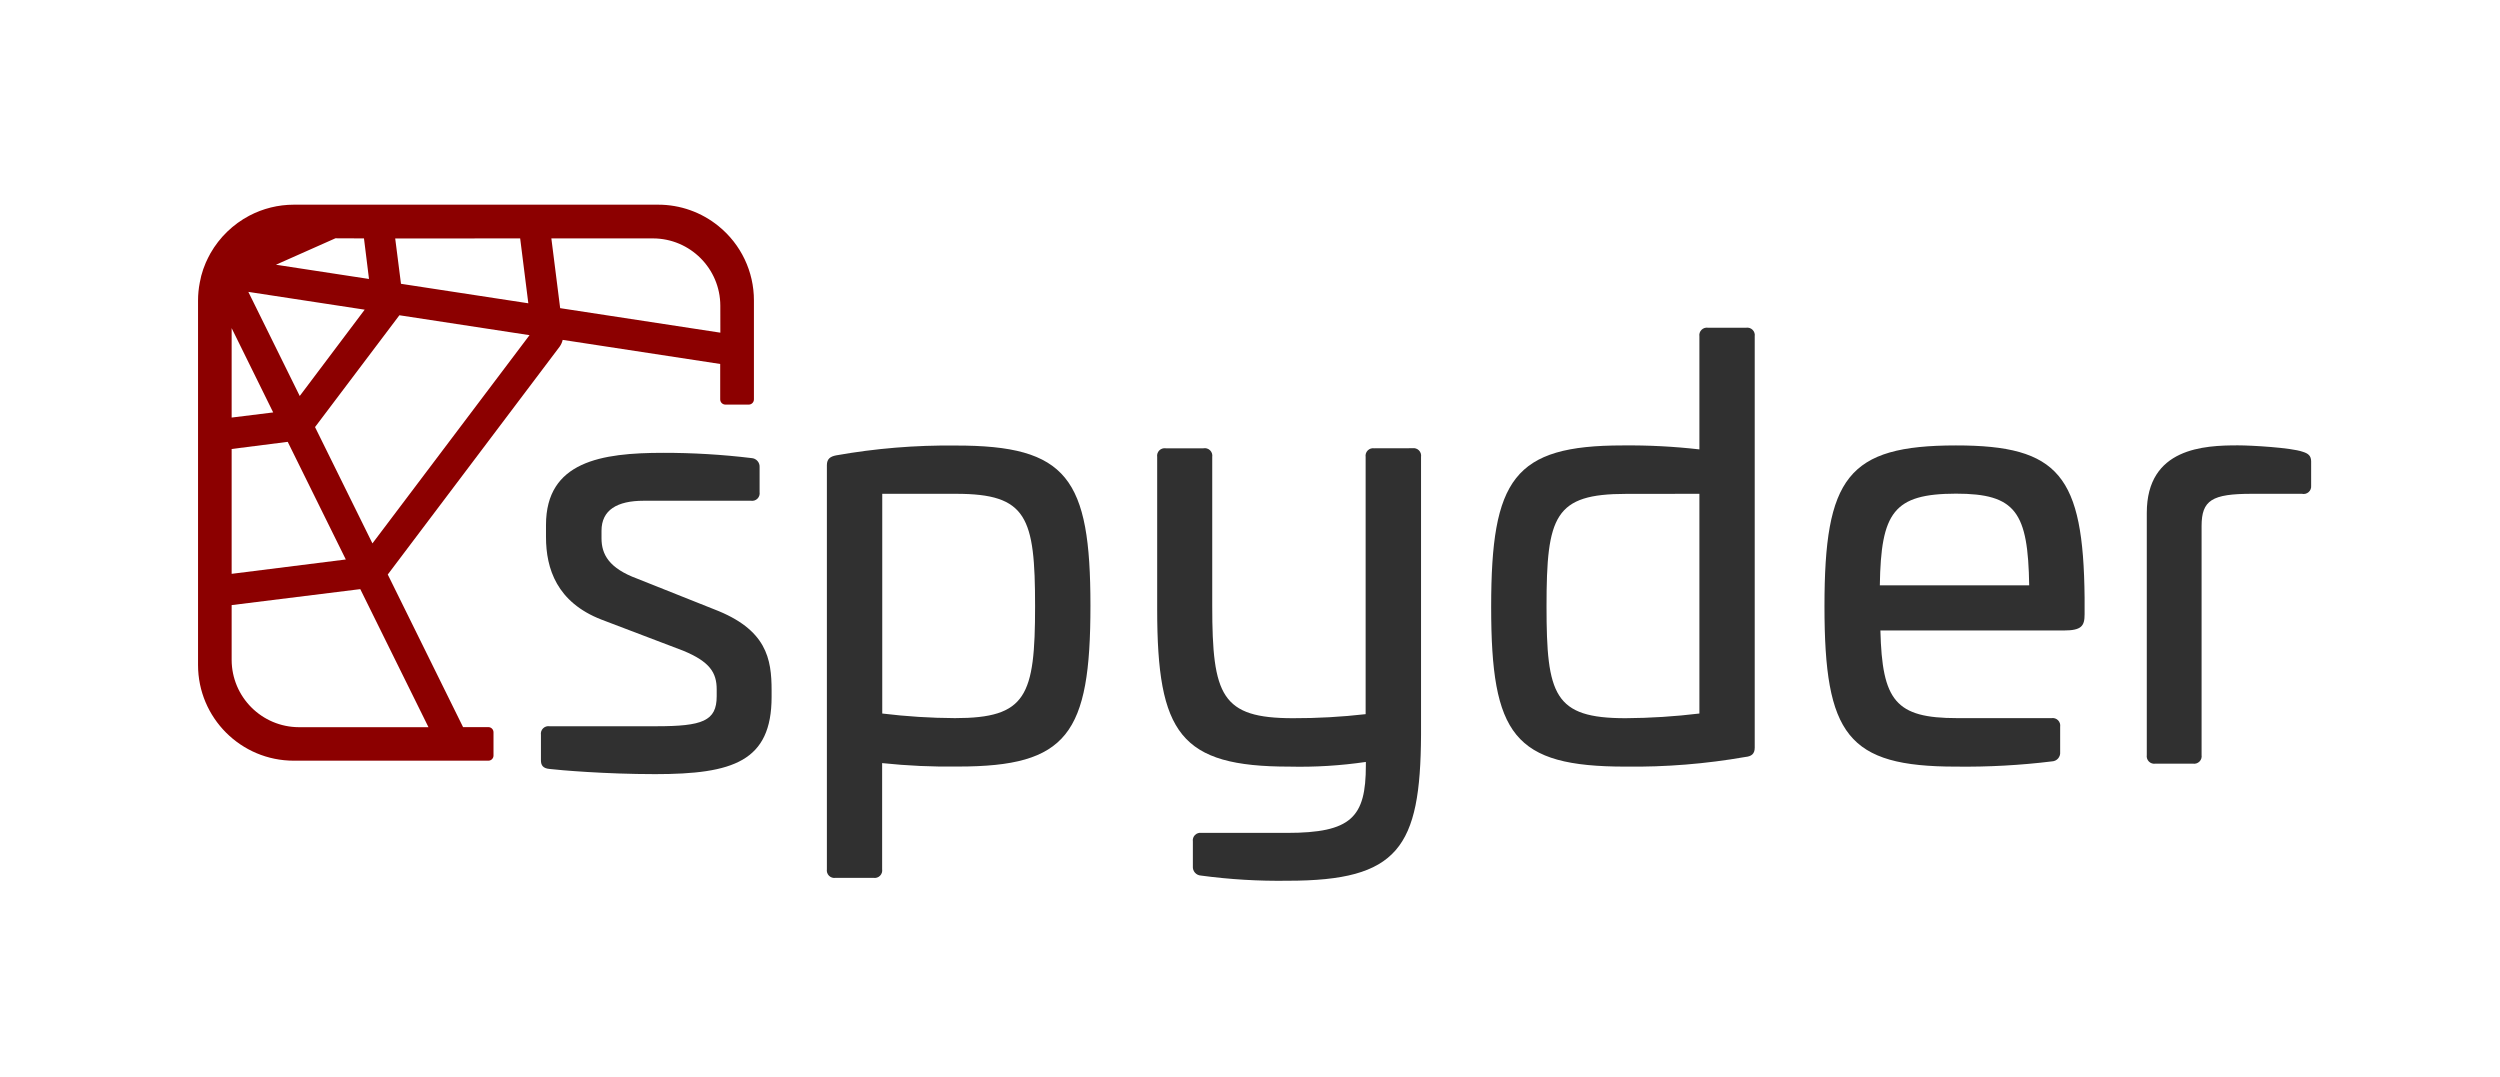
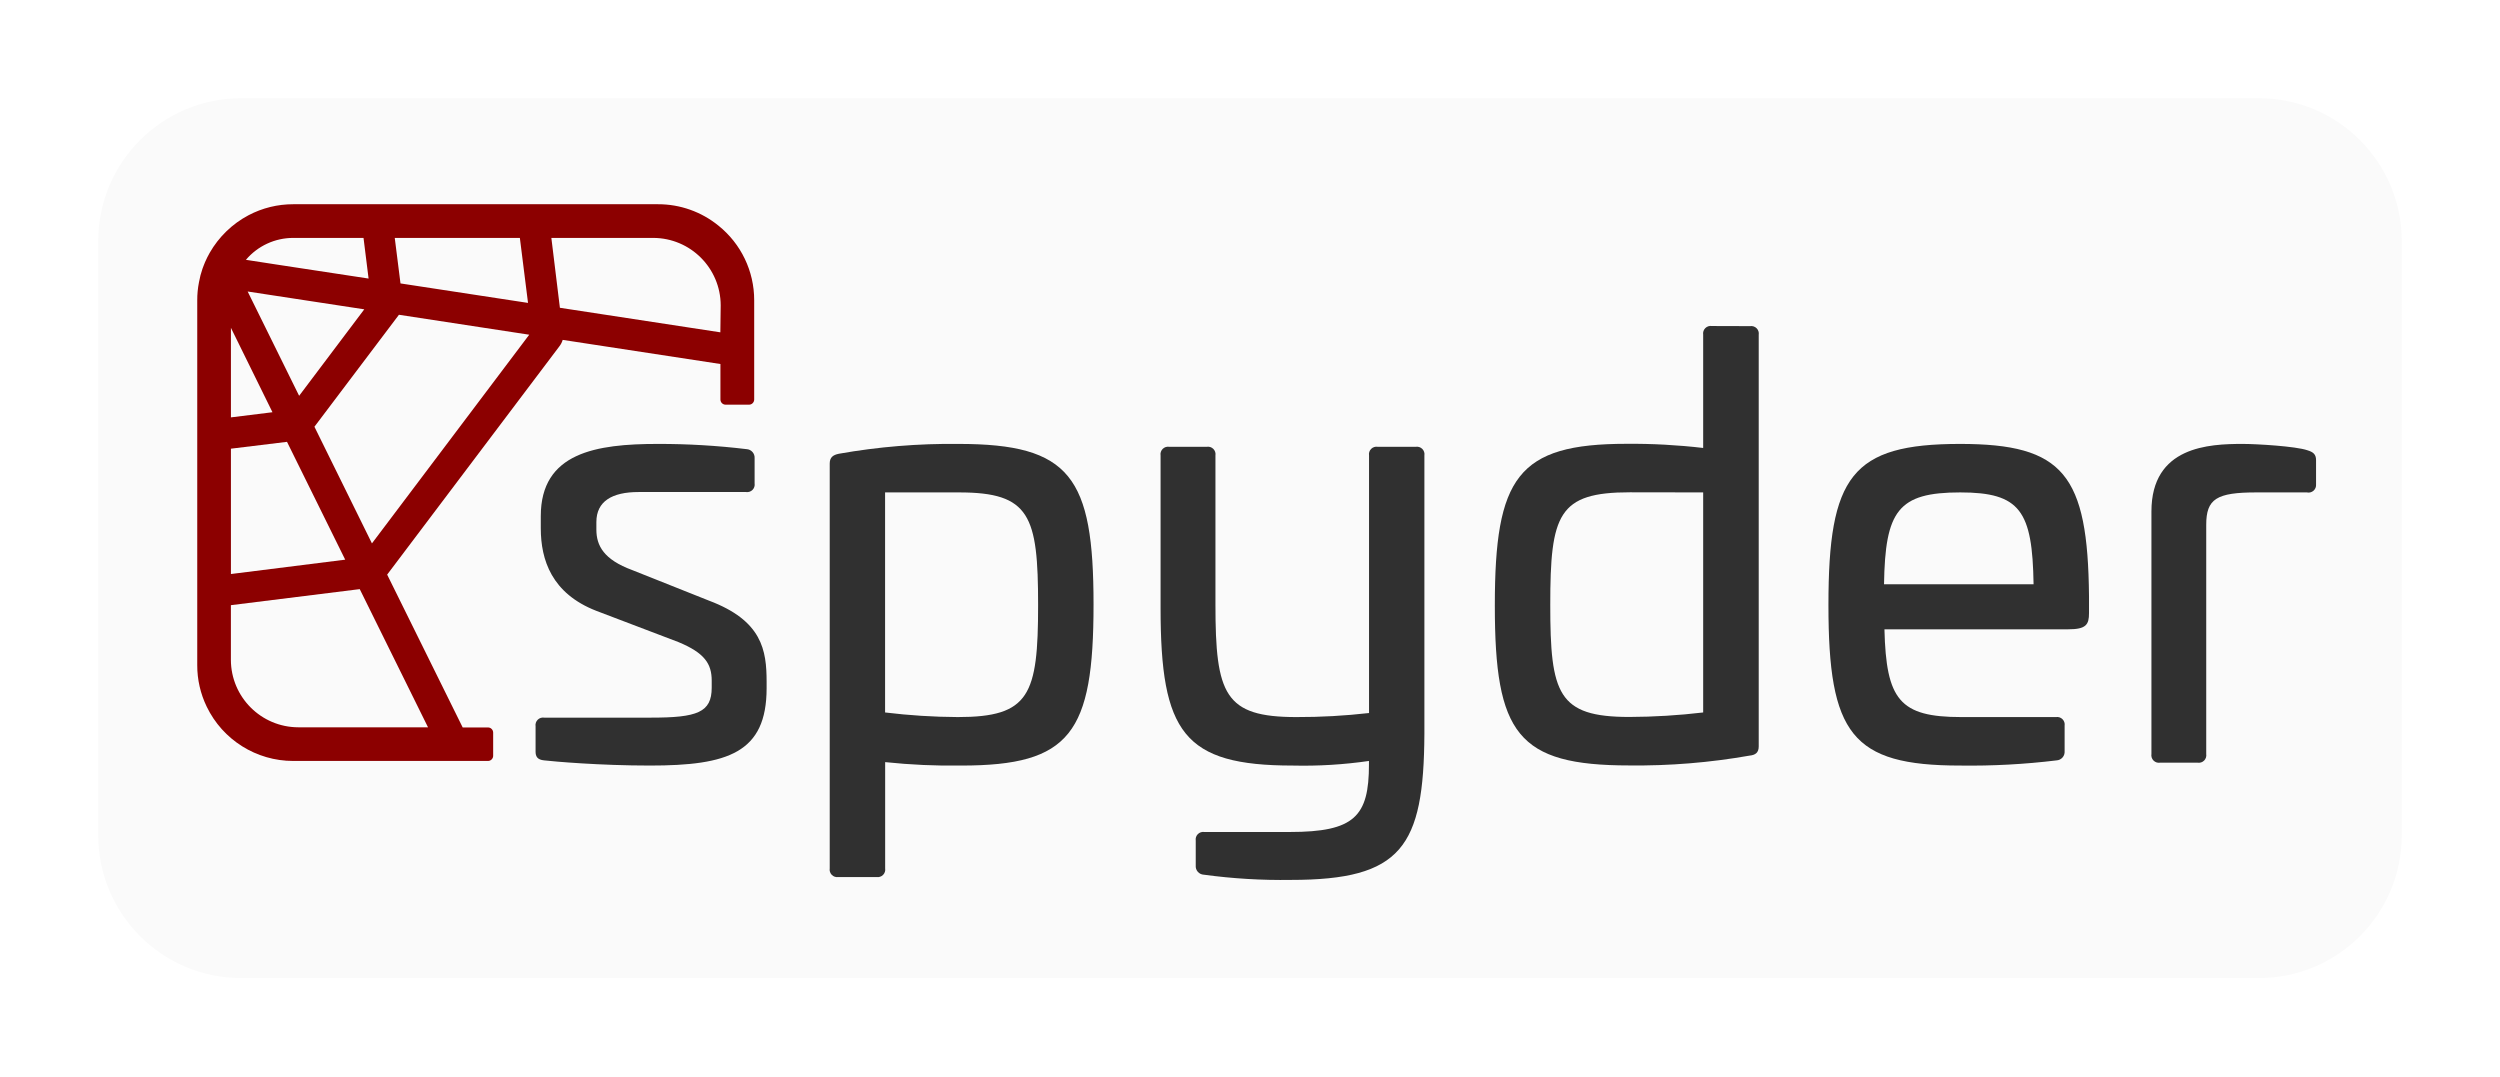
- <svg xmlns="http://www.w3.org/2000/svg" width="662" height="285" viewBox="0 0 662 285" version="1.1" id="svg156">
-   <defs id="defs138">
-     <style id="style136">.a{fill:#fafafa;}.b{fill:#303030;}.c{fill:#8c0000;}</style>
+ <svg xmlns="http://www.w3.org/2000/svg" width="662" height="285" viewBox="0 0 662 285" version="1.1" id="svg30">
+   <defs id="defs12">
+     <style id="style10">.a{fill:#fafafa;}.b{fill:#8c0000;}.c{fill:#303030;}</style>
  </defs>
-   <rect class="a" x="-304.99" y="1000000" width="609.98" height="0" rx="37.85" id="rect140" transform="scale(-1,1)" style="stroke-width:0" />
-   <path class="b" d="M199,121.3a2.27,2.27,0,0,1,2.14,2.45v6.56a2,2,0,0,1-2.29,2.29H170.42c-7,0-11.14,2.45-11.14,7.94v2c0,4.28,2,7.94,9.46,10.69l20.31,8.09c14,5.35,15.27,13.13,15.27,21.53v1.68c0,17.1-10.23,20.46-30.84,20.46-13.29,0-25.35-1.06-27.95-1.37-1.83-.15-2.29-1.07-2.29-2.29V194.6a2,2,0,0,1,2.29-2.29h28.25c12.22,0,16-1.37,16-7.94v-1.83c0-4.43-1.84-7.33-8.86-10.23l-21.68-8.25c-11.76-4.58-14.66-13.44-14.66-21.84V139c0-16.8,14.66-19.09,31-19.09A192.91,192.91,0,0,1,199,121.3Z" id="path142" />
-   <path class="b" d="M288.75,160.38c0,34.05-6.11,42.6-35,42.6a168,168,0,0,1-20.16-.91v28.1a2,2,0,0,1-2.29,2.29H221.25a2,2,0,0,1-2.29-2.29v-107c0-1.68.92-2.29,2.45-2.59a170,170,0,0,1,31.6-2.6C282.64,117.93,288.75,126.63,288.75,160.38Zm-55.13-29.62v58.18a165.68,165.68,0,0,0,19.24,1.22c18.94,0,21.23-5.81,21.23-29.63,0-23.67-2.14-29.77-20.92-29.77Z" id="path144" />
-   <path class="b" d="M374,118.69a2,2,0,0,1,2.29,2.29v73.61c-.15,29.93-6,38.63-35.28,38.63a154.64,154.64,0,0,1-23-1.37,2.26,2.26,0,0,1-2.14-2.45v-6.56a2,2,0,0,1,2.29-2.29h22.6c17.1,0,20.92-4.13,20.92-17.87v-.92A120.09,120.09,0,0,1,341.42,203c-28.86,0-35-8.7-35-41.68V121a2,2,0,0,1,2.29-2.29h9.93A2,2,0,0,1,321,121v39.4c0,23.82,2.44,29.78,21.38,29.78a165.18,165.18,0,0,0,19.24-1.07V121a2,2,0,0,1,2.29-2.29Z" id="path146" />
-   <path class="b" d="M462.36,86.78a2,2,0,0,1,2.29,2.29V198c0,1.67-.92,2.29-2.45,2.44A171.57,171.57,0,0,1,430.44,203c-29.62,0-35.58-8.39-35.58-42.29s6-42.76,34.82-42.76A163.32,163.32,0,0,1,450,119V89.07a2,2,0,0,1,2.29-2.29Zm-31.77,44c-18.93,0-21.07,5.8-21.07,29.77,0,23.52,2,29.63,20.92,29.63A170.85,170.85,0,0,0,450,188.94V130.76Z" id="path148" />
-   <path class="b" d="M552,158.24v4.43c0,3.06-.77,4.28-5.5,4.28H497.93c.46,18.63,4,23.21,20.31,23.21h25a2,2,0,0,1,2.29,2.29v6.72a2.25,2.25,0,0,1-2.13,2.44A189,189,0,0,1,517.93,203c-28.7,0-34.81-8.39-34.81-42.45s6.11-42.6,34.81-42.6C545.27,117.93,551.68,126,552,158.24ZM497.78,155h39.55c-.31-19.4-3.51-24.28-19.4-24.28C501.44,130.76,498.08,135.64,497.78,155Z" id="path150" />
-   <path class="b" d="M609.7,119.61c1.53.46,2.29,1.07,2.29,2.6v6.41a2,2,0,0,1-2.44,2.14H596.26c-10.53,0-13.28,1.68-13.28,8.55v60.62a2,2,0,0,1-2.29,2.29h-9.93a2,2,0,0,1-2.29-2.29V135.8c0-17.26,15.27-17.87,24.13-17.87C596.26,117.93,606.65,118.54,609.7,119.61Z" id="path152" />
-   <path class="c" d="M190.27,59.88a25.25,25.25,0,0,0-16-5.68H77.8A25.31,25.31,0,0,0,66,57.12a25.66,25.66,0,0,0-10.26,9.93c-.46.83-.87,1.66-1.25,2.51-.22.58-.47,1.15-.67,1.72a23.11,23.11,0,0,0-.92,3.55,24.68,24.68,0,0,0-.46,4.75v96.5A25.35,25.35,0,0,0,77.8,201.43h51.51a1.36,1.36,0,0,0,1.37-1.36v-6.16a1.37,1.37,0,0,0-1.37-1.37h-6.69l-19.94-40.41L148.19,91.8A5.17,5.17,0,0,0,149,90l41.71,6.38v9.39a1.38,1.38,0,0,0,1.37,1.37h6.19a1.38,1.38,0,0,0,1.37-1.37V79.58A25.27,25.27,0,0,0,190.27,59.88Zm-52.53,3.25,2.16,17.18-33.72-5.16-1.53-12Zm-41.36,0,1.33,10.74L73.07,70.1l15.75-7ZM96.57,82l-17.2,22.86L65.76,77.29ZM61.34,86.89l11,22.32-11,1.36Zm0,32L76.19,117l15.38,31.15-30.23,3.8Zm52.12,73.67H79.17a17.87,17.87,0,0,1-17.83-17.82V160.23L95.4,156ZM98.62,143.89l-15.2-30.8,22.34-29.61s0,0,0,0l34.46,5.27Zm92.13-55.8L148.33,81.6,146,63.13h26.93a17.86,17.86,0,0,1,17.81,17.81Z" id="path154" />
+   <rect class="a" x="26.01" y="26.01" width="609.98" height="232.98" rx="37.85" id="rect14" />
+   <path class="b" d="M190.26,59.76a25.28,25.28,0,0,0-16-5.68H77.64A25.27,25.27,0,0,0,65.8,57a25.71,25.71,0,0,0-10.27,9.94,26.64,26.64,0,0,0-1.25,2.51c-.22.59-.48,1.16-.67,1.73a23.11,23.11,0,0,0-.92,3.55,24.06,24.06,0,0,0-.46,4.75v96.65a25.07,25.07,0,0,0,2.51,11,25.41,25.41,0,0,0,22.9,14.37h51.58a1.37,1.37,0,0,0,1.37-1.37V194a1.37,1.37,0,0,0-1.37-1.37h-6.7l-20-40.47,45.58-60.42A5.08,5.08,0,0,0,149,90l41.77,6.39v9.4a1.37,1.37,0,0,0,1.37,1.37h6.2a1.37,1.37,0,0,0,1.37-1.37V79.48A25.28,25.28,0,0,0,190.26,59.76ZM137.66,63l2.16,17.21-33.77-5.16L104.53,63Zm-60,0h18.6l1.34,10.76L72.91,70l-7.79-1.2A16.4,16.4,0,0,1,77.64,63Zm18.8,18.91L79.21,104.81,65.58,77.19ZM61.15,86.81l11,22.35-11,1.36Zm0,32L76,117l15.41,31.2L61.15,152Zm52.19,73.78H79a17.9,17.9,0,0,1-17.86-17.85V160.25L95.26,156ZM98.49,143.89,83.26,113l22.38-29.65s0,0,0,0l34.5,5.28ZM190.75,88l-42.49-6.5L146,63h27a17.9,17.9,0,0,1,17.84,17.84Z" id="path16" />
+   <path class="c" d="M197.67,118.93a2.26,2.26,0,0,1,2.15,2.44V128a2,2,0,0,1-2.3,2.29H169.08c-7,0-11.16,2.45-11.16,7.95v2c0,4.28,2,7.95,9.48,10.71l20.34,8.1C201.8,164.34,203,172.14,203,180.55v1.68c0,17.13-10.25,20.49-30.89,20.49-13.31,0-25.39-1.07-28-1.37-1.83-.16-2.29-1.07-2.29-2.3v-6.72a2,2,0,0,1,2.29-2.3h28.29c12.24,0,16.06-1.37,16.06-7.95v-1.84c0-4.43-1.83-7.34-8.87-10.24l-21.71-8.26c-11.78-4.59-14.68-13.45-14.68-21.86v-3.22c0-16.82,14.68-19.11,31-19.11A193.35,193.35,0,0,1,197.67,118.93Z" id="path18" />
+   <path class="c" d="M289.57,160.06c0,34.1-6.12,42.66-35,42.66a168.36,168.36,0,0,1-20.18-.91v28.13a2,2,0,0,1-2.3,2.3H222a2,2,0,0,1-2.29-2.3V122.75c0-1.68.91-2.29,2.44-2.6a170.68,170.68,0,0,1,31.66-2.6C283.45,117.55,289.57,126.27,289.57,160.06Zm-55.2-29.67v58.27a165.88,165.88,0,0,0,19.26,1.22c19,0,21.26-5.81,21.26-29.67,0-23.7-2.14-29.82-20.95-29.82Z" id="path20" />
+   <path class="c" d="M374.89,118.31a2,2,0,0,1,2.29,2.3v73.7c-.15,30-6,38.69-35.32,38.69a153.71,153.71,0,0,1-23.09-1.38,2.25,2.25,0,0,1-2.14-2.44V222.6a2,2,0,0,1,2.29-2.29h22.63c17.13,0,20.95-4.13,20.95-17.89v-.92a120.33,120.33,0,0,1-20.18,1.22c-28.9,0-35-8.71-35-41.74V120.61a2,2,0,0,1,2.29-2.3h9.94a2,2,0,0,1,2.3,2.3v39.45c0,23.85,2.44,29.82,21.41,29.82a165.39,165.39,0,0,0,19.26-1.07v-68.2a2,2,0,0,1,2.3-2.3Z" id="path22" />
+   <path class="c" d="M463.42,86.36a2,2,0,0,1,2.29,2.29v109c0,1.68-.91,2.29-2.44,2.44a172.22,172.22,0,0,1-31.81,2.6c-29.66,0-35.63-8.41-35.63-42.35s6-42.82,34.87-42.82A163.57,163.57,0,0,1,451,118.62v-30a2,2,0,0,1,2.3-2.29Zm-31.81,44c-19,0-21.1,5.82-21.1,29.82,0,23.55,2,29.67,20.95,29.67A171.19,171.19,0,0,0,451,188.66V130.39Z" id="path24" />
+   <path class="c" d="M553.17,157.92v4.43c0,3.06-.76,4.29-5.5,4.29H499c.46,18.65,4,23.24,20.34,23.24h25.08a2,2,0,0,1,2.29,2.29v6.73a2.26,2.26,0,0,1-2.14,2.45,189.41,189.41,0,0,1-25.54,1.37c-28.74,0-34.86-8.41-34.86-42.51s6.12-42.66,34.86-42.66C546.45,117.55,552.87,125.65,553.17,157.92Zm-54.28-3.21h39.6c-.3-19.42-3.51-24.32-19.42-24.32C502.56,130.39,499.2,135.29,498.89,154.71Z" id="path26" />
+   <path class="c" d="M611,119.23c1.53.46,2.29,1.07,2.29,2.6v6.42a2,2,0,0,1-2.44,2.14H597.51c-10.55,0-13.3,1.69-13.3,8.57v60.7a2,2,0,0,1-2.3,2.3H572a2,2,0,0,1-2.3-2.3V135.44c0-17.28,15.29-17.89,24.16-17.89C597.51,117.55,607.91,118.16,611,119.23Z" id="path28" />
</svg>
